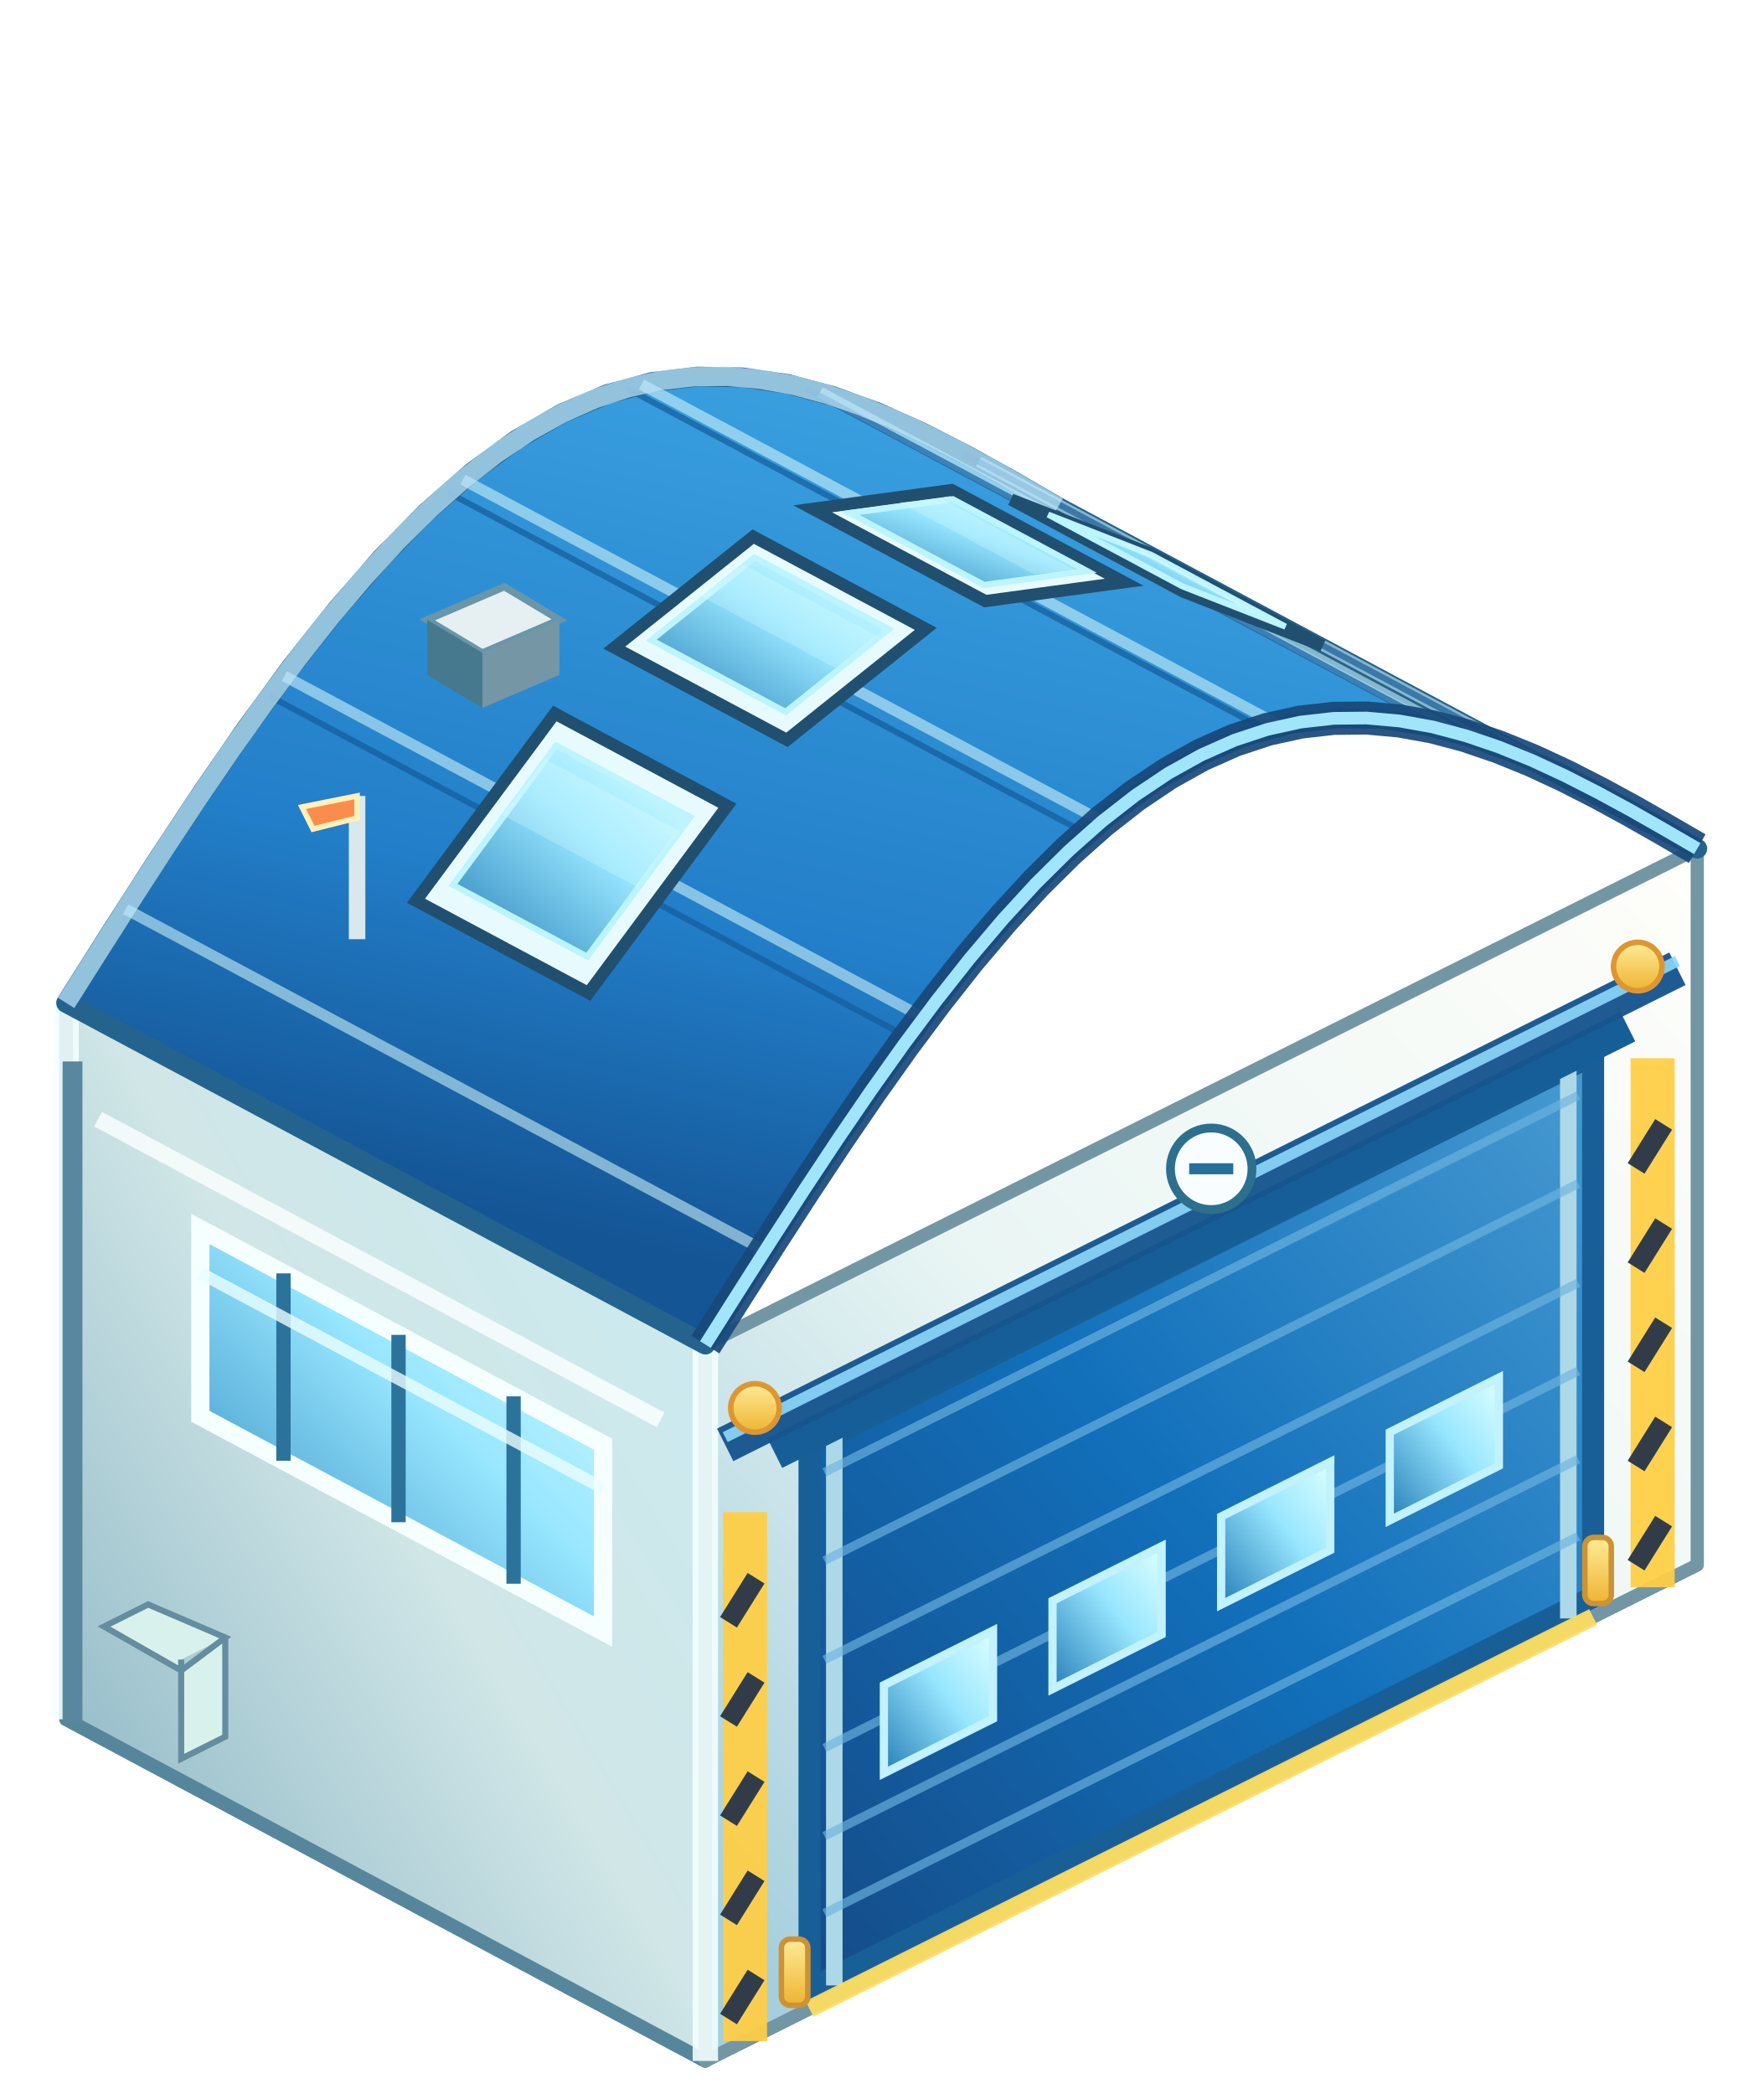
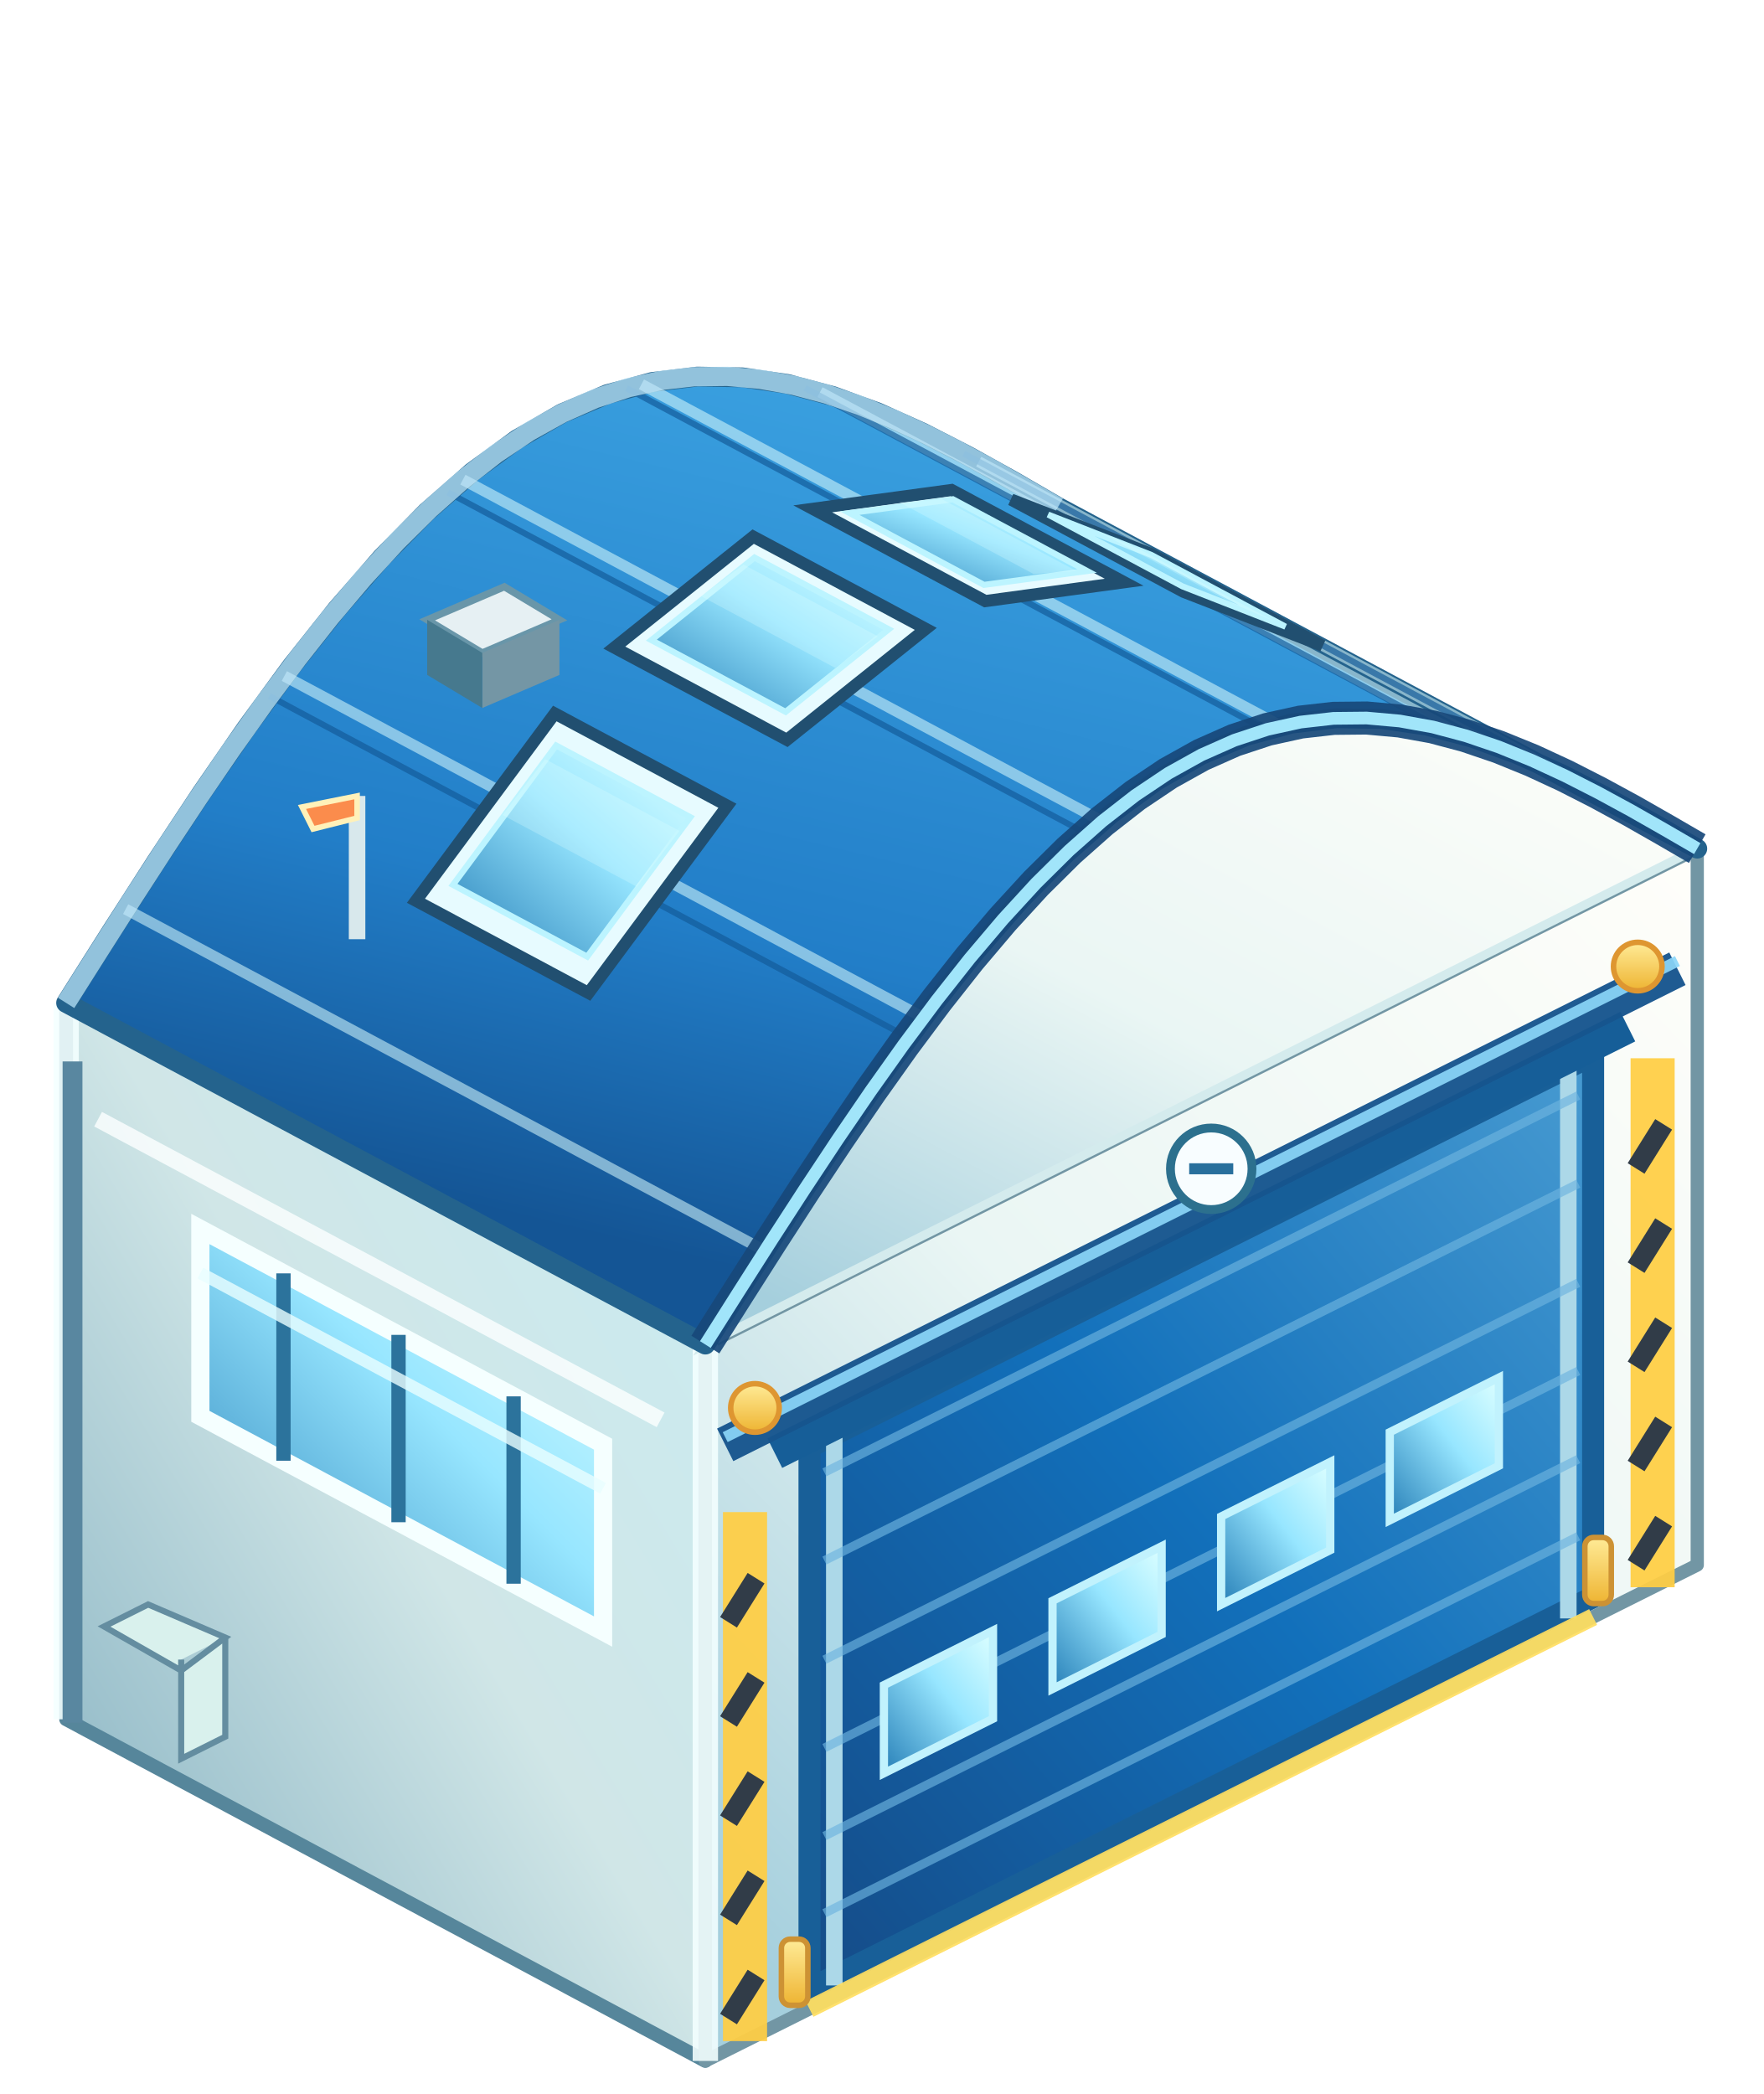
<svg xmlns="http://www.w3.org/2000/svg" width="160" height="190" viewBox="0 0 160 190">
  <defs>
    <linearGradient id="wall" x2=".85" y2="1">
      <stop stop-color="#fffefa" />
      <stop offset=".55" stop-color="#eaf6f4" />
      <stop offset="1" stop-color="#a5cfdd" />
    </linearGradient>
    <linearGradient id="side" x2="1" y2="1">
      <stop stop-color="#c9ecf2" />
      <stop offset=".48" stop-color="#d0e6e7" />
      <stop offset="1" stop-color="#80adbe" />
    </linearGradient>
    <linearGradient id="roof" x2=".4" y2="1">
      <stop stop-color="#80dffe" />
      <stop offset=".20" stop-color="#399fdf" />
      <stop offset=".70" stop-color="#227ec8" />
      <stop offset="1" stop-color="#145595" />
    </linearGradient>
    <linearGradient id="door" x2="1" y2="1">
      <stop stop-color="#489bd1" />
      <stop offset=".50" stop-color="#1270bb" />
      <stop offset="1" stop-color="#154b87" />
    </linearGradient>
    <linearGradient id="sky" x2="1" y2="1">
      <stop stop-color="#ddffff" />
      <stop offset=".44" stop-color="#97e6ff" />
      <stop offset="1" stop-color="#277fb7" />
    </linearGradient>
    <linearGradient id="gold" x2="0" y2="1">
      <stop stop-color="#ffeb97" />
      <stop offset="1" stop-color="#eeb432" />
    </linearGradient>
  </defs>
  <g transform="translate(160 0) scale(-1 1)">
    <path d="M12.30,145.15 L89.70,183.85 L148.60,153.30 L73.00,115.50 Z" fill="#142f3b" opacity=".14" />
    <polygon points="96.00,187.00 154.00,156.00 154.00,91.00 96.00,122.00" fill="url(#side)" stroke="#56869b" stroke-width="1.25" stroke-linejoin="round" />
    <polygon points="6.00,142.00 96.00,187.00 96.00,122.00 6.00,77.00" fill="url(#wall)" stroke="#7296a4" stroke-width="1.2" stroke-linejoin="round" />
    <polygon points="105.28,131.04 141.82,111.51 141.82,128.51 105.28,148.04" fill="url(#sky)" stroke="#f5ffff" stroke-width="1.65" />
    <path d="M113.40,126.70 L113.40,143.70" stroke="#2c739c" stroke-width="1.3" />
    <path d="M123.84,121.12 L123.84,138.12" stroke="#2c739c" stroke-width="1.3" />
    <path d="M134.28,115.54 L134.28,132.54" stroke="#2c739c" stroke-width="1.3" />
    <path d="M105.28,135.04 L141.82,115.51" stroke="#e9feff" stroke-width="1.1" opacity=".8" />
    <path d="M100.06,128.83 L151.10,101.55" stroke="#fcffff" stroke-width="1.5" opacity=".8" />
    <path d="M96.00,122.00 L96.00,187.00 M154.00,91.00 L154.00,156.00" stroke="#f4ffff" stroke-width="2.3" opacity=".88" />
    <path d="M153.42,156.31 L153.42,96.31" stroke="#5987a0" stroke-width="1.8" />
    <path d="M15.45,144.92 L86.55,180.47 L86.55,131.28 L15.45,95.72 Z" fill="url(#door)" stroke="#185f98" stroke-width="2" />
    <path d="M17.70,146.85 L17.70,94.85" stroke="#acd8e8" stroke-width="1.5" />
    <path d="M84.30,180.15 L84.30,128.15" stroke="#acd8e8" stroke-width="1.5" />
    <path d="M16.80,139.40 L85.20,173.60" stroke="#6db4df" stroke-width=".8" opacity=".65" />
    <path d="M16.80,132.40 L85.20,166.60" stroke="#6db4df" stroke-width=".8" opacity=".65" />
    <path d="M16.80,124.40 L85.20,158.60" stroke="#6db4df" stroke-width=".8" opacity=".65" />
    <path d="M16.80,116.40 L85.20,150.60" stroke="#6db4df" stroke-width=".8" opacity=".65" />
    <path d="M16.80,107.40 L85.20,141.60" stroke="#6db4df" stroke-width=".8" opacity=".65" />
    <path d="M16.80,99.40 L85.20,133.60" stroke="#6db4df" stroke-width=".8" opacity=".65" />
    <polygon points="24.00,133.00 33.90,137.95 33.90,129.95 24.00,125.00" fill="url(#sky)" stroke="#c1f2fd" stroke-width=".75" />
    <polygon points="39.30,140.65 49.20,145.60 49.20,137.60 39.30,132.65" fill="url(#sky)" stroke="#c1f2fd" stroke-width=".75" />
    <polygon points="54.60,148.30 64.50,153.25 64.50,145.25 54.60,140.30" fill="url(#sky)" stroke="#c1f2fd" stroke-width=".75" />
    <polygon points="69.90,155.95 79.80,160.90 79.80,152.90 69.90,147.95" fill="url(#sky)" stroke="#c1f2fd" stroke-width=".75" />
    <path d="M12.30,93.15 L89.70,131.85" stroke="#165e98" stroke-width="3" />
    <path d="M15.45,146.72 L86.55,182.28" stroke="#ffde5f" stroke-width="1.6" opacity=".92" />
+     <path d="M6.00,77.00 L9.00,75.26 L12.00,73.55 L15.00,71.92 L18.00,70.39 L21.00,69.00 L24.00,67.78 L27.00,66.76 L30.00,65.96 L33.00,65.42 L36.00,65.15 L39.00,65.18 L42.00,65.52 L45.00,66.18 L48.00,67.17 L51.00,68.50 L54.00,70.17 L57.00,72.18 L60.00,74.52 L63.00,77.18 L66.00,80.15 L69.00,83.42 L72.00,86.96 L75.00,90.76 L78.00,94.78 L81.00,99.00 L84.00,103.39 L87.00,107.92 L90.00,112.55 L93.00,117.26 L96.00,122.00 L6.00,77.00 Z" fill="url(#wall)" stroke="#d4ebed" stroke-width=".8" />
+     <path d="M6.00,77.00 L9.00,75.26 L12.00,73.55 L15.00,71.92 L18.00,70.39 L21.00,69.00 L24.00,67.78 L27.00,66.76 L30.00,65.96 L33.00,65.42 L36.00,65.15 L39.00,65.18 L42.00,65.52 L45.00,66.18 L48.00,67.17 L51.00,68.50 L54.00,70.17 L57.00,72.18 L60.00,74.52 L63.00,77.18 L66.00,80.15 L69.00,83.42 L72.00,86.96 L75.00,90.76 L78.00,94.78 L81.00,99.00 L84.00,103.39 L87.00,107.92 L90.00,112.55 L93.00,117.26 L96.00,122.00" fill="none" stroke="#fffdfa" stroke-width="1.2" />
    <path d="M6.00,77.00 L10.09,74.63 L14.18,72.36 L18.27,70.26 L22.36,68.42 L26.45,66.93 L30.55,65.84 L34.64,65.24 L38.73,65.17 L42.82,65.66 L46.91,66.77 L51.00,68.50 L55.09,70.86 L59.18,73.85 L63.27,77.44 L67.36,81.60 L71.45,86.30 L75.55,91.47 L79.64,97.06 L83.73,102.99 L87.82,109.18 L91.91,115.54 L96.00,122.00 L154.00,91.00 L149.91,84.54 L145.82,78.18 L141.73,71.99 L137.64,66.06 L133.55,60.47 L129.45,55.30 L125.36,50.60 L121.27,46.44 L117.18,42.85 L113.09,39.86 L109.00,37.50 L104.91,35.77 L100.82,34.66 L96.73,34.17 L92.64,34.24 L88.55,34.84 L84.45,35.93 L80.36,37.42 L76.27,39.26 L72.18,41.36 L68.09,43.63 L64.00,46.00 Z" fill="url(#roof)" stroke="#24638d" stroke-width="1.8" stroke-linejoin="round" />
    <path d="M71.20,41.89 L13.20,72.89" stroke="#d6f7fb" stroke-width="1" opacity=".56" />
    <path d="M72.55,41.16 L14.55,72.16" stroke="#125a98" stroke-width=".55" opacity=".67" />
    <path d="M85.60,35.58 L27.60,66.58" stroke="#d6f7fb" stroke-width="1" opacity=".56" />
    <path d="M86.95,35.21 L28.95,66.21" stroke="#125a98" stroke-width=".55" opacity=".67" />
    <path d="M101.80,34.87 L43.80,65.87" stroke="#d6f7fb" stroke-width="1" opacity=".56" />
    <path d="M103.15,35.22 L45.15,66.22" stroke="#125a98" stroke-width=".55" opacity=".67" />
    <path d="M118.00,43.52 L60.00,74.52" stroke="#d6f7fb" stroke-width="1" opacity=".56" />
    <path d="M119.35,44.68 L61.35,75.68" stroke="#125a98" stroke-width=".55" opacity=".67" />
    <path d="M134.20,61.34 L76.20,92.34" stroke="#d6f7fb" stroke-width="1" opacity=".56" />
    <path d="M135.55,63.16 L77.55,94.16" stroke="#125a98" stroke-width=".55" opacity=".67" />
    <path d="M148.60,82.49 L90.60,113.49" stroke="#d6f7fb" stroke-width="1" opacity=".56" />
    <path d="M64.00,46.00 L67.00,44.26 L70.00,42.55 L73.00,40.92 L76.00,39.39 L79.00,38.00 L82.00,36.78 L85.00,35.76 L88.00,34.96 L91.00,34.42 L94.00,34.15 L97.00,34.18 L100.00,34.52 L103.00,35.18 L106.00,36.17 L109.00,37.50 L112.00,39.17 L115.00,41.18 L118.00,43.52 L121.00,46.18 L124.00,49.15 L127.00,52.42 L130.00,55.96 L133.00,59.76 L136.00,63.78 L139.00,68.00 L142.00,72.39 L145.00,76.92 L148.00,81.55 L151.00,86.26 L154.00,91.00" fill="none" stroke="#c0eafd" stroke-width="1.75" opacity="0.7" />
    <path d="M6.00,77.00 L9.00,75.26 L12.00,73.55 L15.00,71.92 L18.00,70.39 L21.00,69.00 L24.00,67.78 L27.00,66.76 L30.00,65.96 L33.00,65.42 L36.00,65.15 L39.00,65.18 L42.00,65.52 L45.00,66.18 L48.00,67.17 L51.00,68.50 L54.00,70.17 L57.00,72.18 L60.00,74.52 L63.00,77.18 L66.00,80.15 L69.00,83.42 L72.00,86.96 L75.00,90.76 L78.00,94.78 L81.00,99.00 L84.00,103.39 L87.00,107.92 L90.00,112.55 L93.00,117.26 L96.00,122.00" fill="none" stroke="#17487a" stroke-width="3" opacity="0.92" />
    <path d="M6.00,77.00 L9.00,75.26 L12.00,73.55 L15.00,71.92 L18.00,70.39 L21.00,69.00 L24.00,67.78 L27.00,66.76 L30.00,65.96 L33.00,65.42 L36.00,65.15 L39.00,65.18 L42.00,65.52 L45.00,66.18 L48.00,67.17 L51.00,68.50 L54.00,70.17 L57.00,72.18 L60.00,74.52 L63.00,77.18 L66.00,80.15 L69.00,83.42 L72.00,86.96 L75.00,90.76 L78.00,94.78 L81.00,99.00 L84.00,103.39 L87.00,107.92 L90.00,112.55 L93.00,117.26 L96.00,122.00" fill="none" stroke="#a7ebff" stroke-width="1.15" opacity="0.96" />
    <polygon points="40.00,58.59 52.60,53.70 68.26,45.33 55.66,50.22" fill="#e7fbff" stroke="#214f70" stroke-width="1.1" />
    <polygon points="43.36,56.86 52.72,53.20 64.90,46.69 55.54,50.35" fill="url(#sky)" stroke="#bcf4ff" stroke-width=".55" />
    <polygon points="44.35,56.39 48.22,54.72 60.40,48.21 56.53,49.88" fill="#e3ffff" opacity=".25" />
    <polygon points="58.00,52.83 70.60,54.54 86.26,46.17 73.66,44.46" fill="#e7fbff" stroke="#214f70" stroke-width="1.1" />
    <polygon points="61.36,51.81 70.72,53.07 82.90,46.56 73.54,45.30" fill="url(#sky)" stroke="#bcf4ff" stroke-width=".55" />
    <polygon points="62.35,51.80 66.22,52.08 78.40,45.57 74.53,45.29" fill="#e3ffff" opacity=".25" />
    <polygon points="76.00,57.06 88.60,67.13 104.26,58.76 91.66,48.69" fill="#e7fbff" stroke="#214f70" stroke-width="1.1" />
    <polygon points="79.36,57.10 88.72,64.59 100.90,58.08 91.54,50.59" fill="url(#sky)" stroke="#bcf4ff" stroke-width=".55" />
    <polygon points="80.35,57.74 84.22,60.60 96.40,54.09 92.53,51.23" fill="#e3ffff" opacity=".25" />
    <polygon points="94.00,73.11 106.60,90.10 122.26,81.73 109.66,64.74" fill="#e7fbff" stroke="#214f70" stroke-width="1.1" />
    <polygon points="97.36,74.15 106.72,86.80 118.90,80.29 109.54,67.64" fill="url(#sky)" stroke="#bcf4ff" stroke-width=".55" />
    <polygon points="98.35,75.39 102.22,80.46 114.40,73.95 110.53,68.88" fill="#e3ffff" opacity=".25" />
    <path d="M7.80,87.90 L94.20,131.10" stroke="#16548e" stroke-width="3.3" opacity=".96" />
    <path d="M7.80,87.20 L94.20,130.40" stroke="#8bd6f8" stroke-width="1" opacity=".92" />
    <path d="M10.05,144.02 L10.05,96.02" stroke="#ffce43" stroke-width="4" opacity=".93" />
    <path d="M9.05,138.02 l2.5,4" stroke="#313c48" stroke-width="1.8" />
    <path d="M9.05,129.02 l2.5,4" stroke="#313c48" stroke-width="1.8" />
    <path d="M9.05,120.02 l2.5,4" stroke="#313c48" stroke-width="1.8" />
    <path d="M9.05,111.02 l2.5,4" stroke="#313c48" stroke-width="1.8" />
    <path d="M9.05,102.02 l2.5,4" stroke="#313c48" stroke-width="1.8" />
    <path d="M92.40,185.20 L92.40,137.20" stroke="#ffce43" stroke-width="4" opacity=".93" />
    <path d="M91.40,179.20 l2.5,4" stroke="#313c48" stroke-width="1.8" />
    <path d="M91.40,170.20 l2.5,4" stroke="#313c48" stroke-width="1.8" />
    <path d="M91.40,161.20 l2.5,4" stroke="#313c48" stroke-width="1.8" />
    <path d="M91.40,152.20 l2.5,4" stroke="#313c48" stroke-width="1.8" />
    <path d="M91.40,143.20 l2.5,4" stroke="#313c48" stroke-width="1.8" />
    <circle cx="50.1" cy="106.05" r="3.7" fill="#f8fdff" stroke="#2c708e" stroke-width=".8" />
    <path d="M48.1,106.05 h4" stroke="#286f9c" stroke-width="1" />
    <circle cx="11.4" cy="87.7" r="2.2" fill="url(#gold)" stroke="#de9631" stroke-width=".5" />
    <circle cx="91.5" cy="127.75" r="2.2" fill="url(#gold)" stroke="#de9631" stroke-width=".5" />
    <path d="M109.24,56.24 l5,-3 7,3 -5,3 Z" fill="#e6f0f3" stroke="#6996a9" stroke-width=".65" />
    <path d="M109.24,56.24 l0,5 7,3 0,-5" fill="#7496a5" />
    <path d="M116.24,59.24 l5,-3 0,5 -5,3 Z" fill="#46798e" />
    <path d="M127.6,85.22 v-13" stroke="#d8e8ec" stroke-width="1.5" />
    <path d="M127.6,72.22 l5,1 -1,2 -4,-1Z" fill="#fb8c4c" stroke="#fff1b9" stroke-width=".5" />
    <path d="M139.56,148.58 l7,-3 4,2 -7,4z M139.56,148.58v9 l4,2v-9" fill="#d9f1ed" stroke="#648da0" stroke-width=".55" />
    <rect x="13.8" y="139.5" width="2.4" height="6" rx=".8" fill="url(#gold)" stroke="#cd9234" stroke-width=".5" />
    <rect x="86.7" y="175.95" width="2.4" height="6" rx=".8" fill="url(#gold)" stroke="#cd9234" stroke-width=".5" />
  </g>
</svg>
